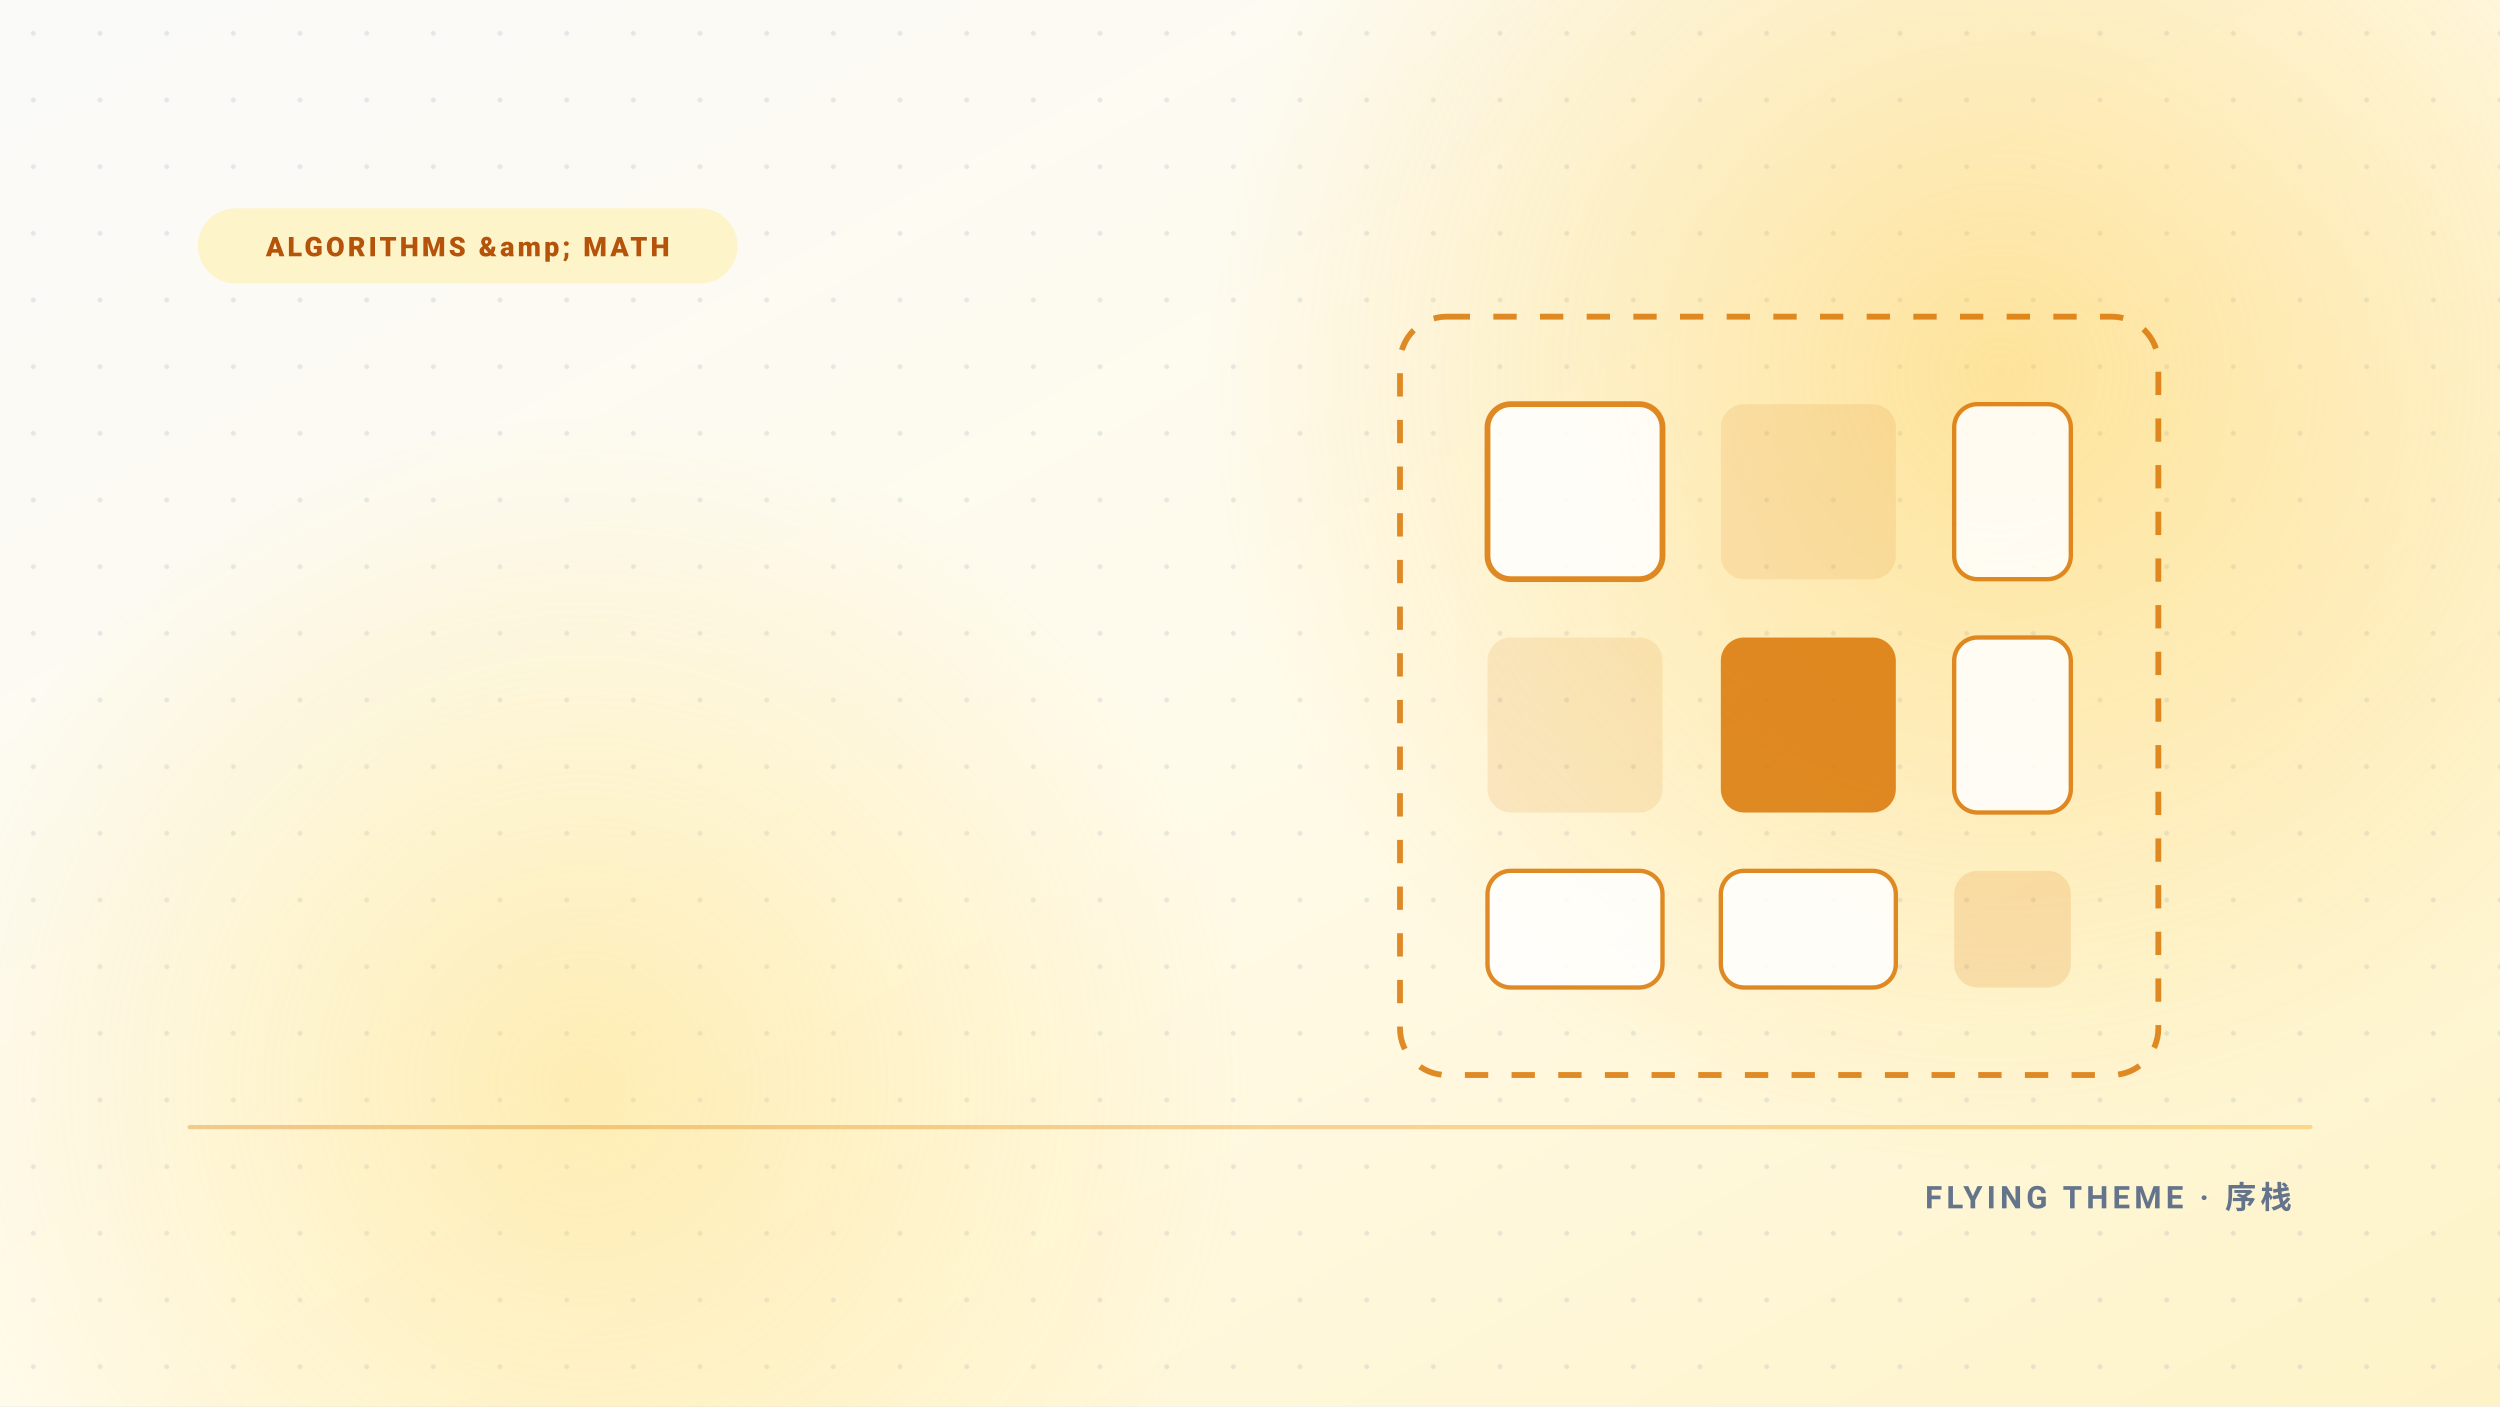
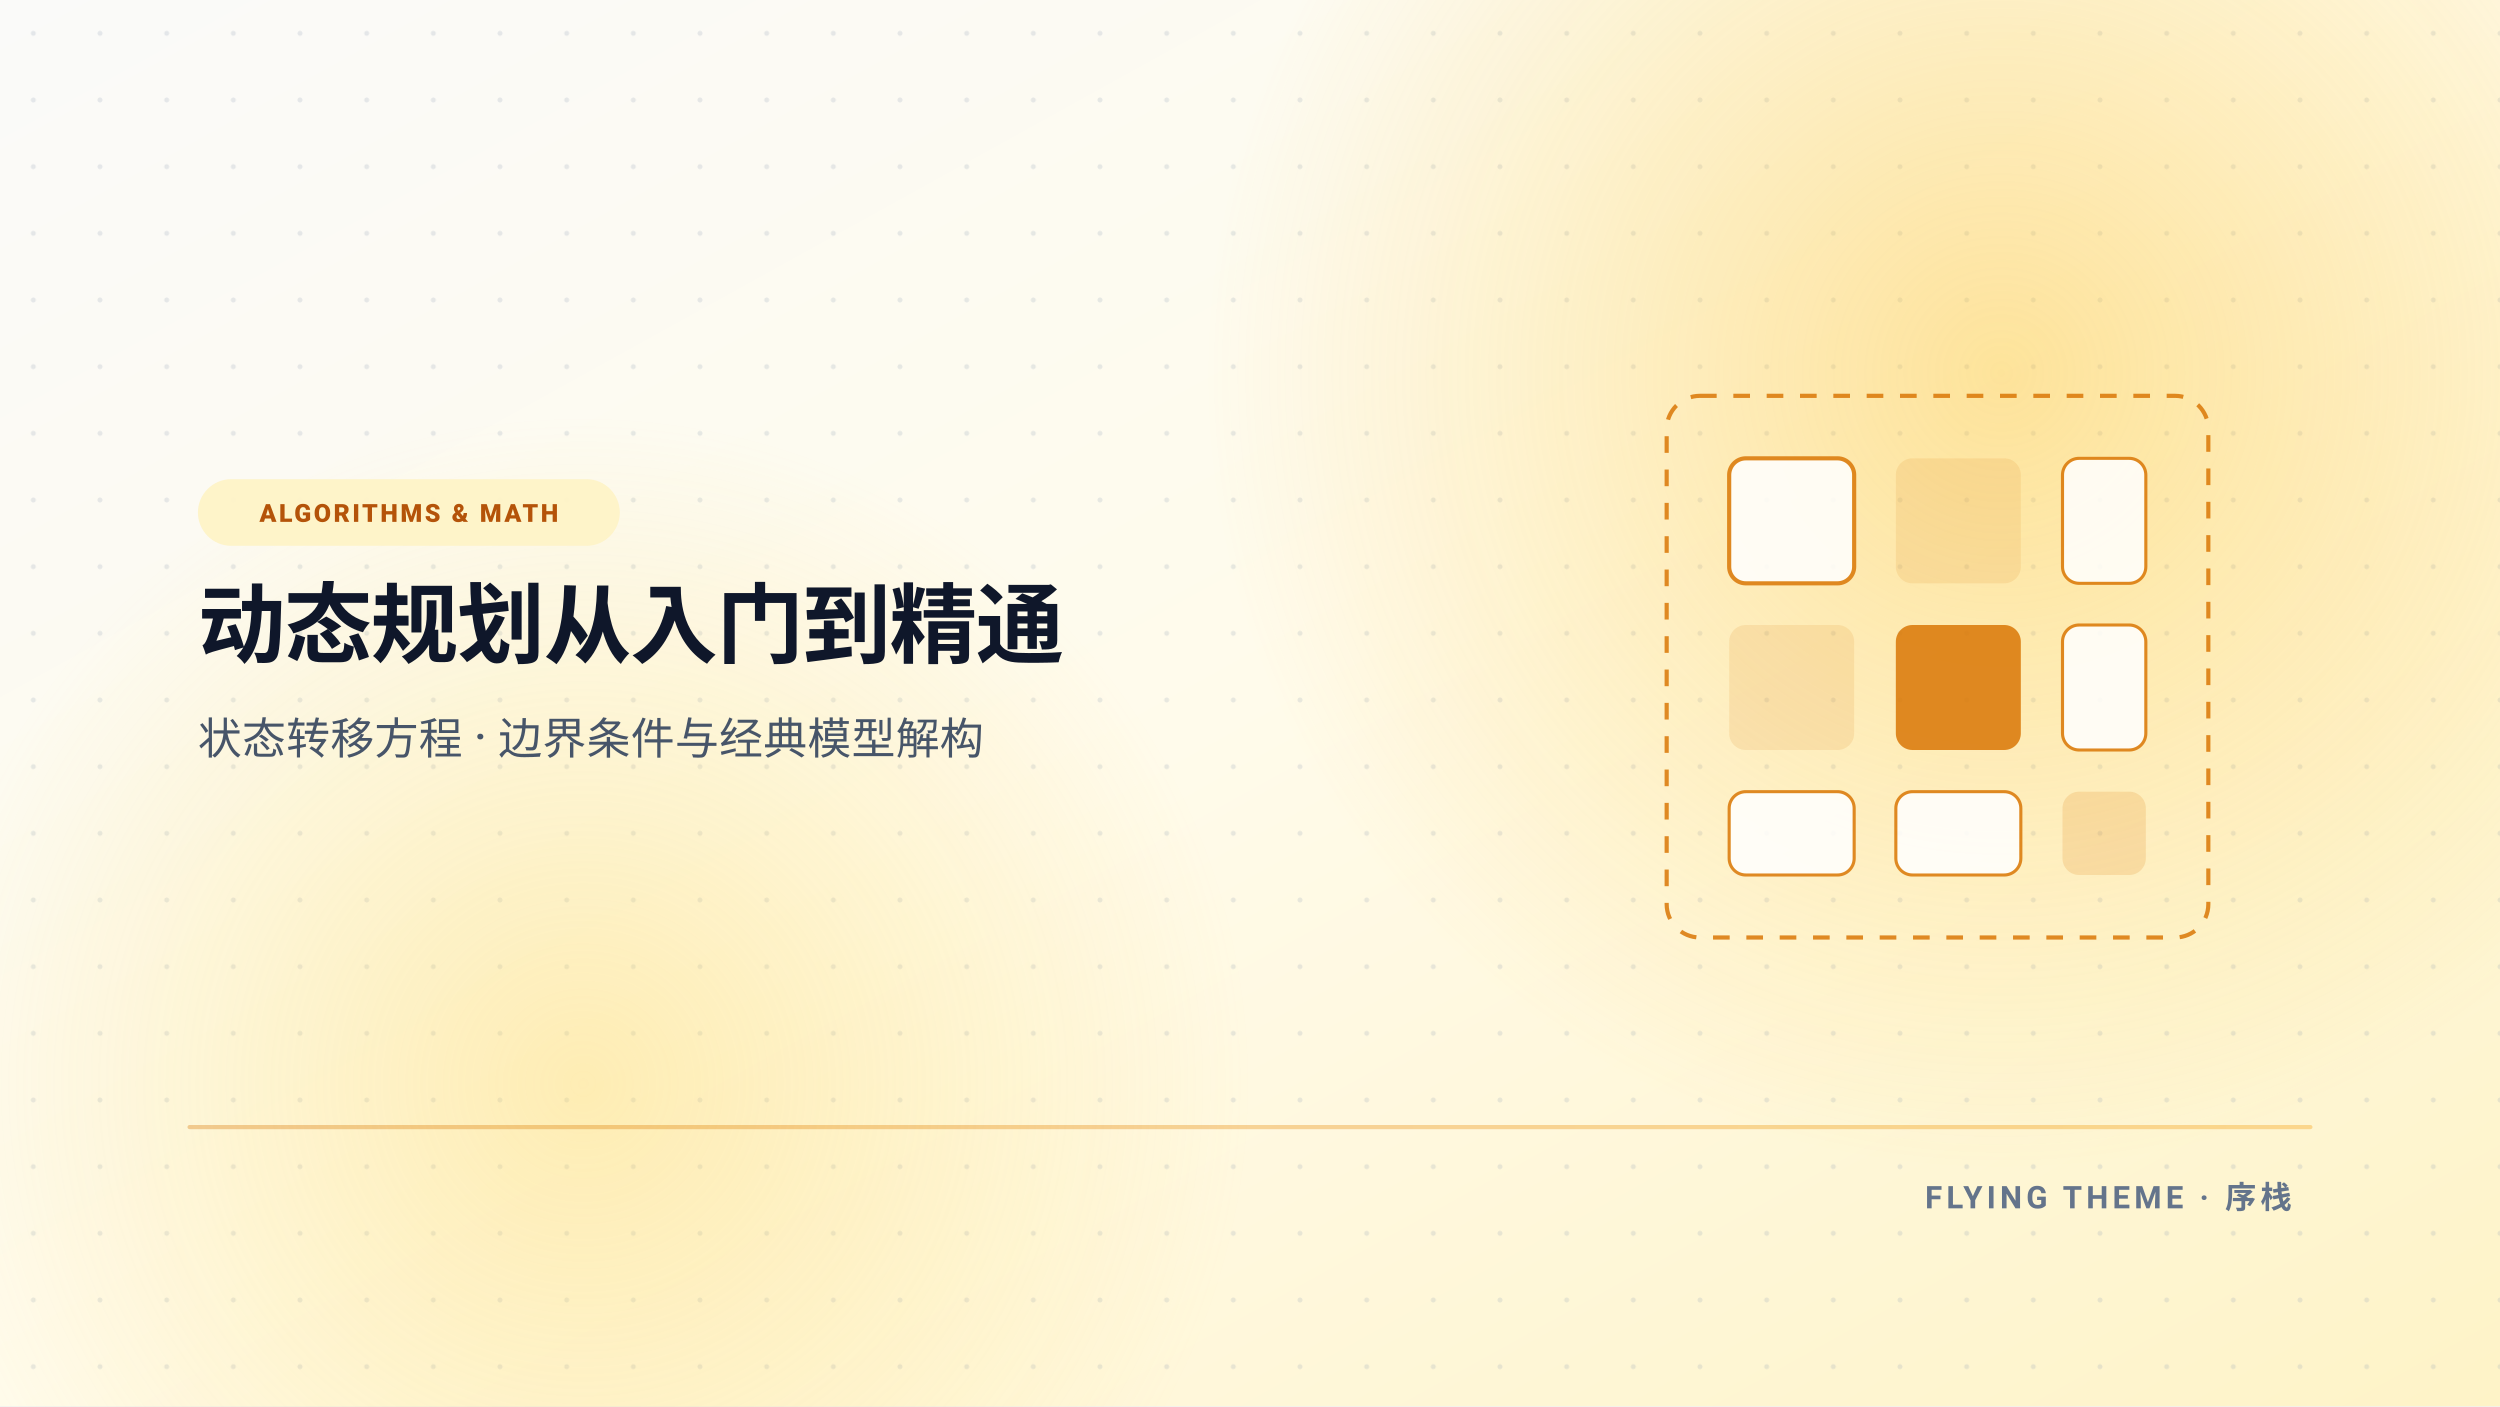
<svg xmlns="http://www.w3.org/2000/svg" viewBox="0 0 1200 675" width="1200" height="675" style="background-color: #FAFAF9;">
  <defs>
    <linearGradient id="bgGrad_dynamic_programming_guide" x1="0%" y1="0%" x2="100%" y2="100%">
      <stop offset="0%" stop-color="#FAFAF9" />
      <stop offset="50%" stop-color="#FFFBEB" />
      <stop offset="100%" stop-color="#FEF3C7" />
    </linearGradient>
    <linearGradient id="accentGrad_dynamic_programming_guide" x1="0%" y1="0%" x2="100%" y2="0%">
      <stop offset="0%" stop-color="#D97706" />
      <stop offset="100%" stop-color="#F59E0B" />
    </linearGradient>
    <pattern id="dotGrid_dynamic_programming_guide" width="32" height="32" patternUnits="userSpaceOnUse">
      <circle cx="16" cy="16" r="1.2" fill="#94A3B8" opacity="0.22" />
    </pattern>
    <radialGradient id="glow1_dynamic_programming_guide" cx="50%" cy="50%" r="50%">
      <stop offset="0%" stop-color="#FBBF24" stop-opacity="0.4" />
      <stop offset="100%" stop-color="#FBBF24" stop-opacity="0" />
    </radialGradient>
    <radialGradient id="glow2_dynamic_programming_guide" cx="50%" cy="50%" r="50%">
      <stop offset="0%" stop-color="#FCD34D" stop-opacity="0.35" />
      <stop offset="100%" stop-color="#FCD34D" stop-opacity="0" />
    </radialGradient>
  </defs>
  <rect width="100%" height="100%" fill="url(#bgGrad_dynamic_programming_guide)" />
  <rect width="100%" height="100%" fill="url(#dotGrid_dynamic_programming_guide)" />
  <circle cx="960" cy="180" r="380" fill="url(#glow1_dynamic_programming_guide)" />
  <circle cx="280" cy="520" r="320" fill="url(#glow2_dynamic_programming_guide)" />
-   <g transform="translate(630, 110) scale(1.4)" opacity="0.85">
+   <g transform="translate(770, 160)" opacity="0.85">
    <rect x="30" y="30" width="260" height="260" rx="16" fill="none" stroke="#D97706" stroke-width="2" stroke-dasharray="8 8" />
    <rect x="60" y="60" width="60" height="60" rx="8" fill="#FFFFFF" stroke="#D97706" stroke-width="2" />
    <rect x="140" y="60" width="60" height="60" rx="8" fill="#D97706" opacity="0.15" />
    <rect x="220" y="60" width="40" height="60" rx="8" fill="#FFFFFF" stroke="#D97706" stroke-width="1.5" />
    <rect x="60" y="140" width="60" height="60" rx="8" fill="#D97706" opacity="0.15" />
    <rect x="140" y="140" width="60" height="60" rx="8" fill="#D97706" />
    <rect x="220" y="140" width="40" height="60" rx="8" fill="#FFFFFF" stroke="#D97706" stroke-width="1.5" />
    <rect x="60" y="220" width="60" height="40" rx="8" fill="#FFFFFF" stroke="#D97706" stroke-width="1.5" />
    <rect x="140" y="220" width="60" height="40" rx="8" fill="#FFFFFF" stroke="#D97706" stroke-width="1.5" />
    <rect x="220" y="220" width="40" height="40" rx="8" fill="#D97706" opacity="0.2" />
  </g>
  <rect x="90" y="540" width="1020" height="2" fill="url(#accentGrad_dynamic_programming_guide)" opacity="0.35" rx="1" />
-   <g transform="translate(95, 100)">
-     <rect x="0" y="0" width="259" height="36" rx="18" fill="#FEF3C7" opacity="0.95" />
-     <text x="129.5" y="23" text-anchor="middle" font-family="system-ui, -apple-system, BlinkMacSystemFont, 'Segoe UI', Roboto, sans-serif" font-size="13" font-weight="800" fill="#B45309" letter-spacing="1.5">
-       ALGORITHMS &amp;amp; MATH
+   <g transform="translate(95, 230)">
+     <rect x="0" y="0" width="202.5" height="32" rx="16" fill="#FEF3C7" opacity="0.95" />
+     <text x="101.25" y="20.5" text-anchor="middle" font-family="system-ui, -apple-system, BlinkMacSystemFont, 'Segoe UI', Roboto, 'PingFang SC', 'Microsoft YaHei', sans-serif" font-size="12" font-weight="800" fill="#B45309" letter-spacing="1.2">
+       ALGORITHMS &amp; MATH
+     </text>
+     <text x="0" y="85" font-family="system-ui, -apple-system, BlinkMacSystemFont, 'Segoe UI', Roboto, 'PingFang SC', 'Microsoft YaHei', sans-serif" font-size="42" font-weight="800" fill="#0F172A" letter-spacing="-0.5">
+       动态规划从入门到精通
+     </text>
+     <text x="0" y="132" font-family="system-ui, -apple-system, BlinkMacSystemFont, 'Segoe UI', Roboto, 'PingFang SC', 'Microsoft YaHei', sans-serif" font-size="21" font-weight="500" fill="#475569" letter-spacing="0.2">
+       状态转移方程 · 边界条件与经典模型解构
    </text>
  </g>
  <g transform="translate(1100, 580)">
-     <text text-anchor="end" font-family="system-ui, -apple-system, BlinkMacSystemFont, 'Segoe UI', Roboto, sans-serif" font-size="15" font-weight="600" fill="#64748B" letter-spacing="2">
+     <text text-anchor="end" font-family="system-ui, -apple-system, BlinkMacSystemFont, 'Segoe UI', Roboto, 'PingFang SC', 'Microsoft YaHei', sans-serif" font-size="15" font-weight="600" fill="#64748B" letter-spacing="2">
      FLYING THEME · 序栈
    </text>
  </g>
</svg>
